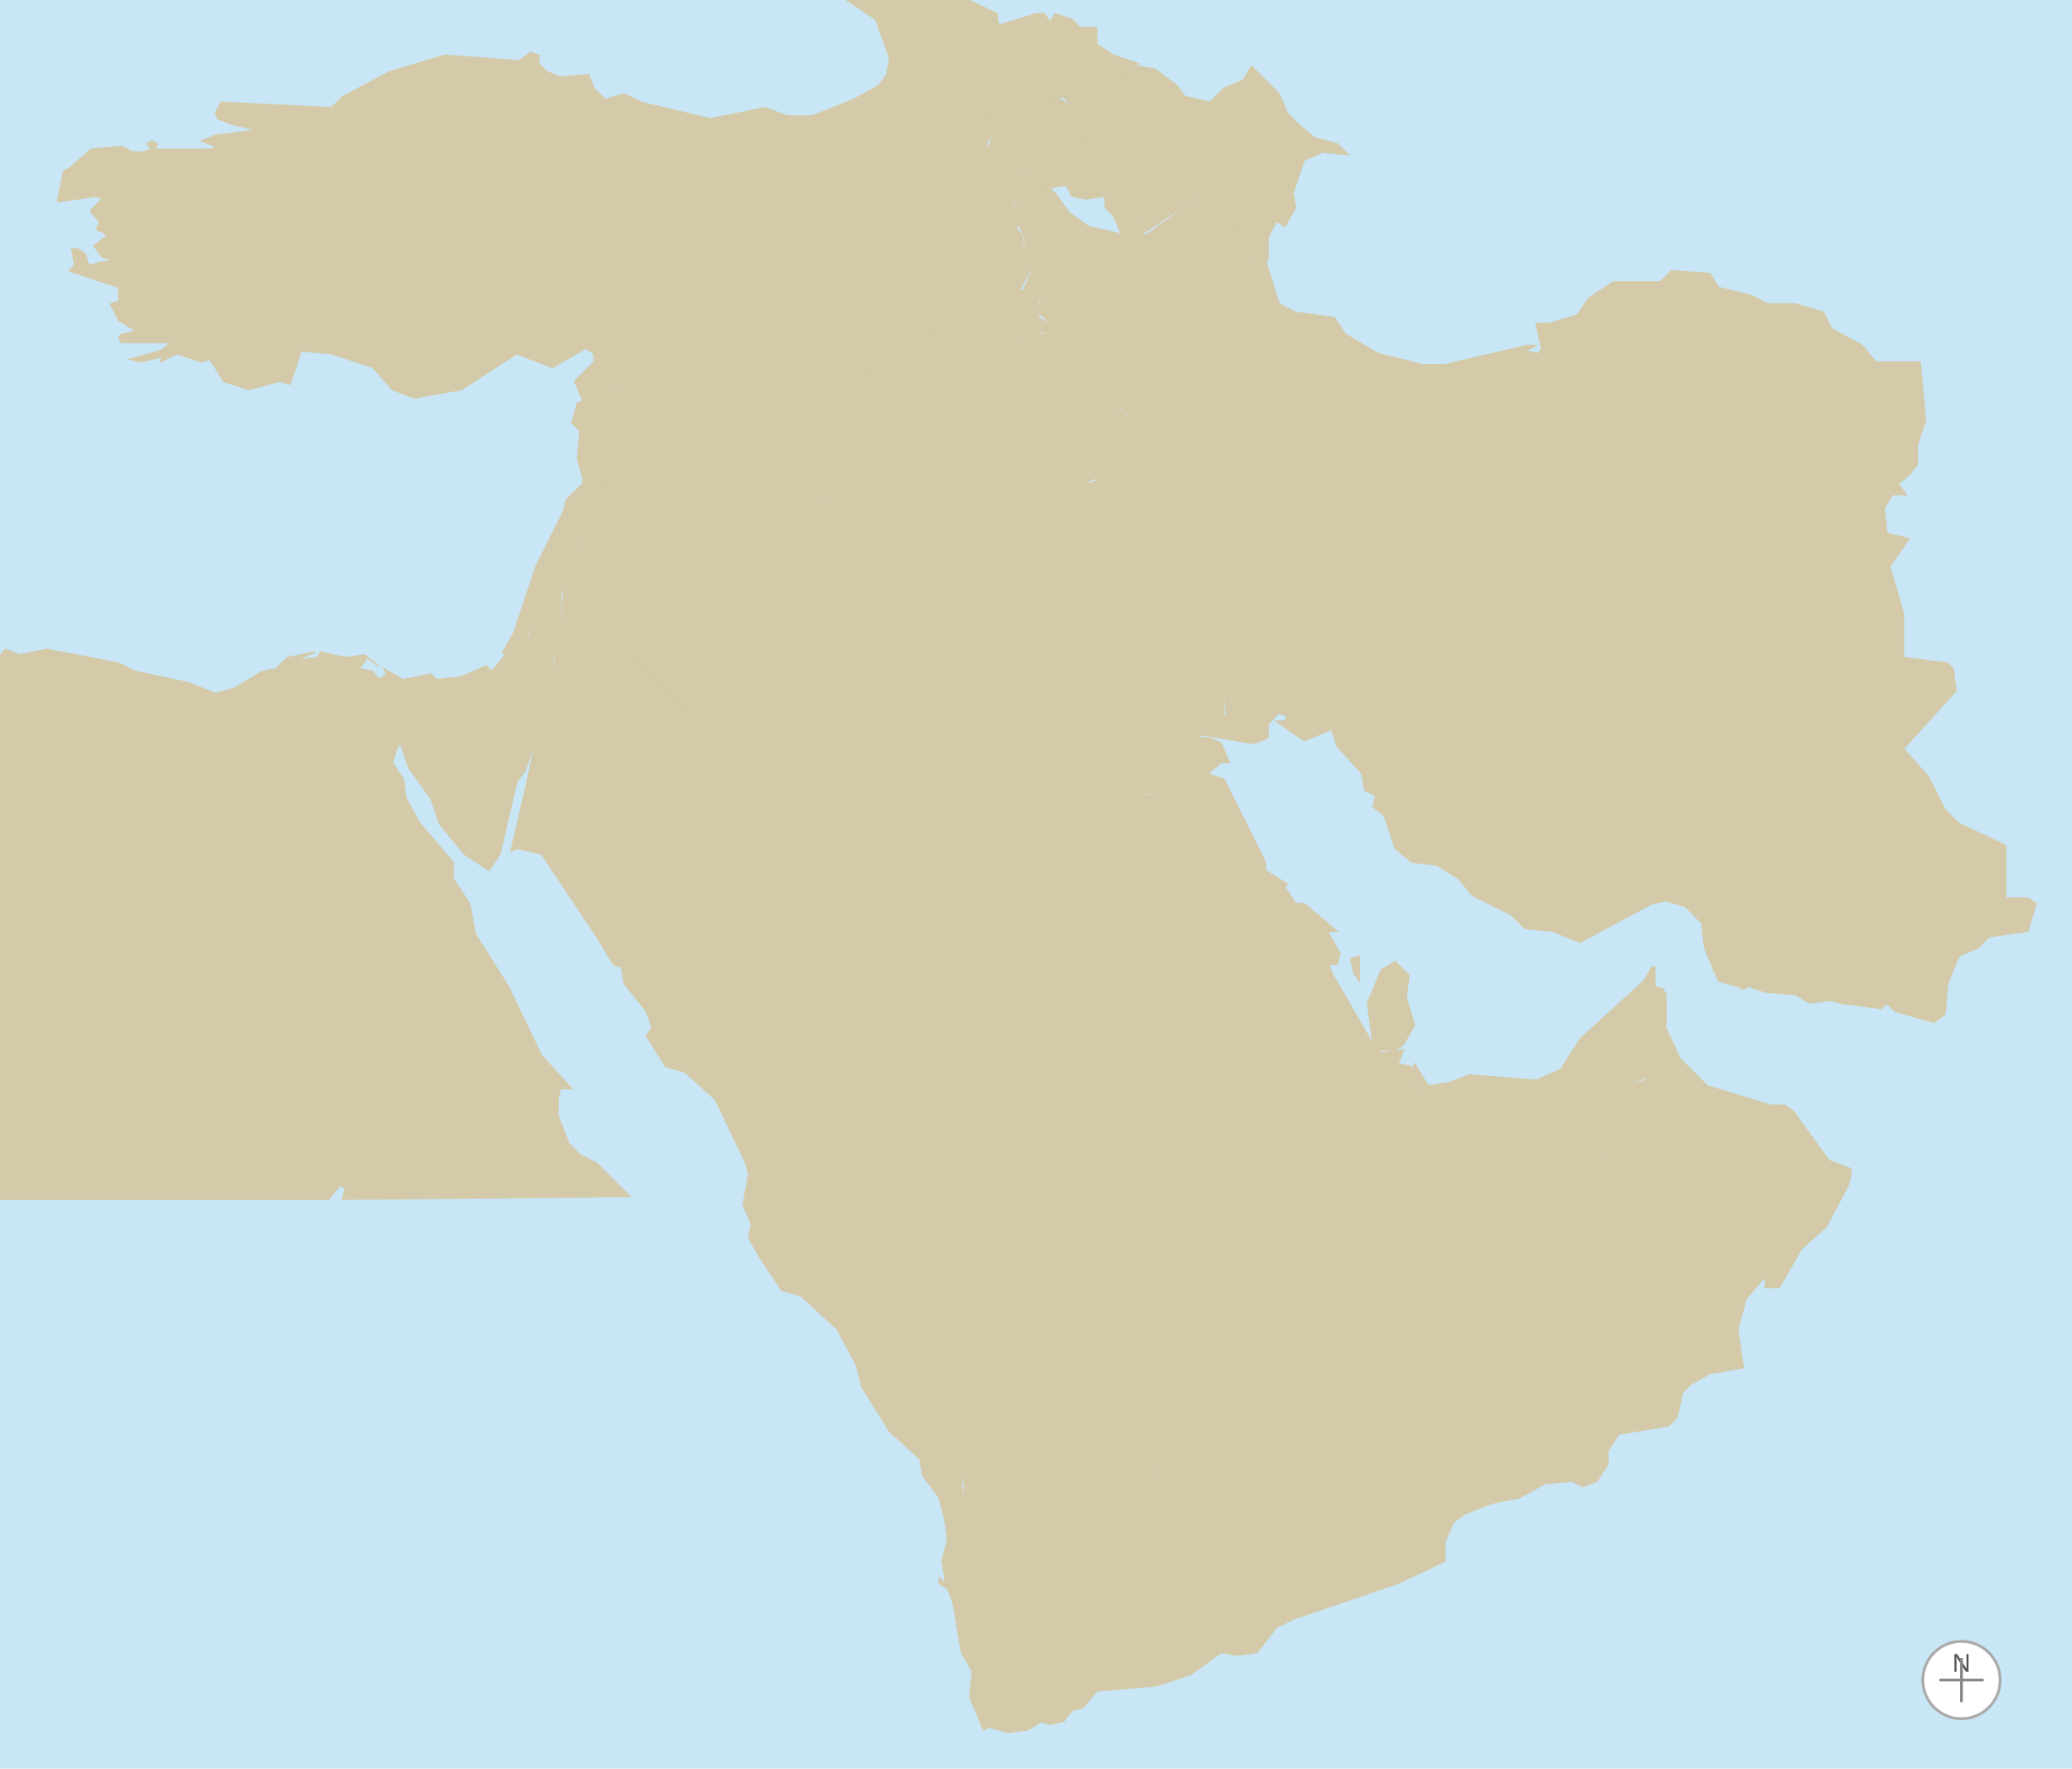
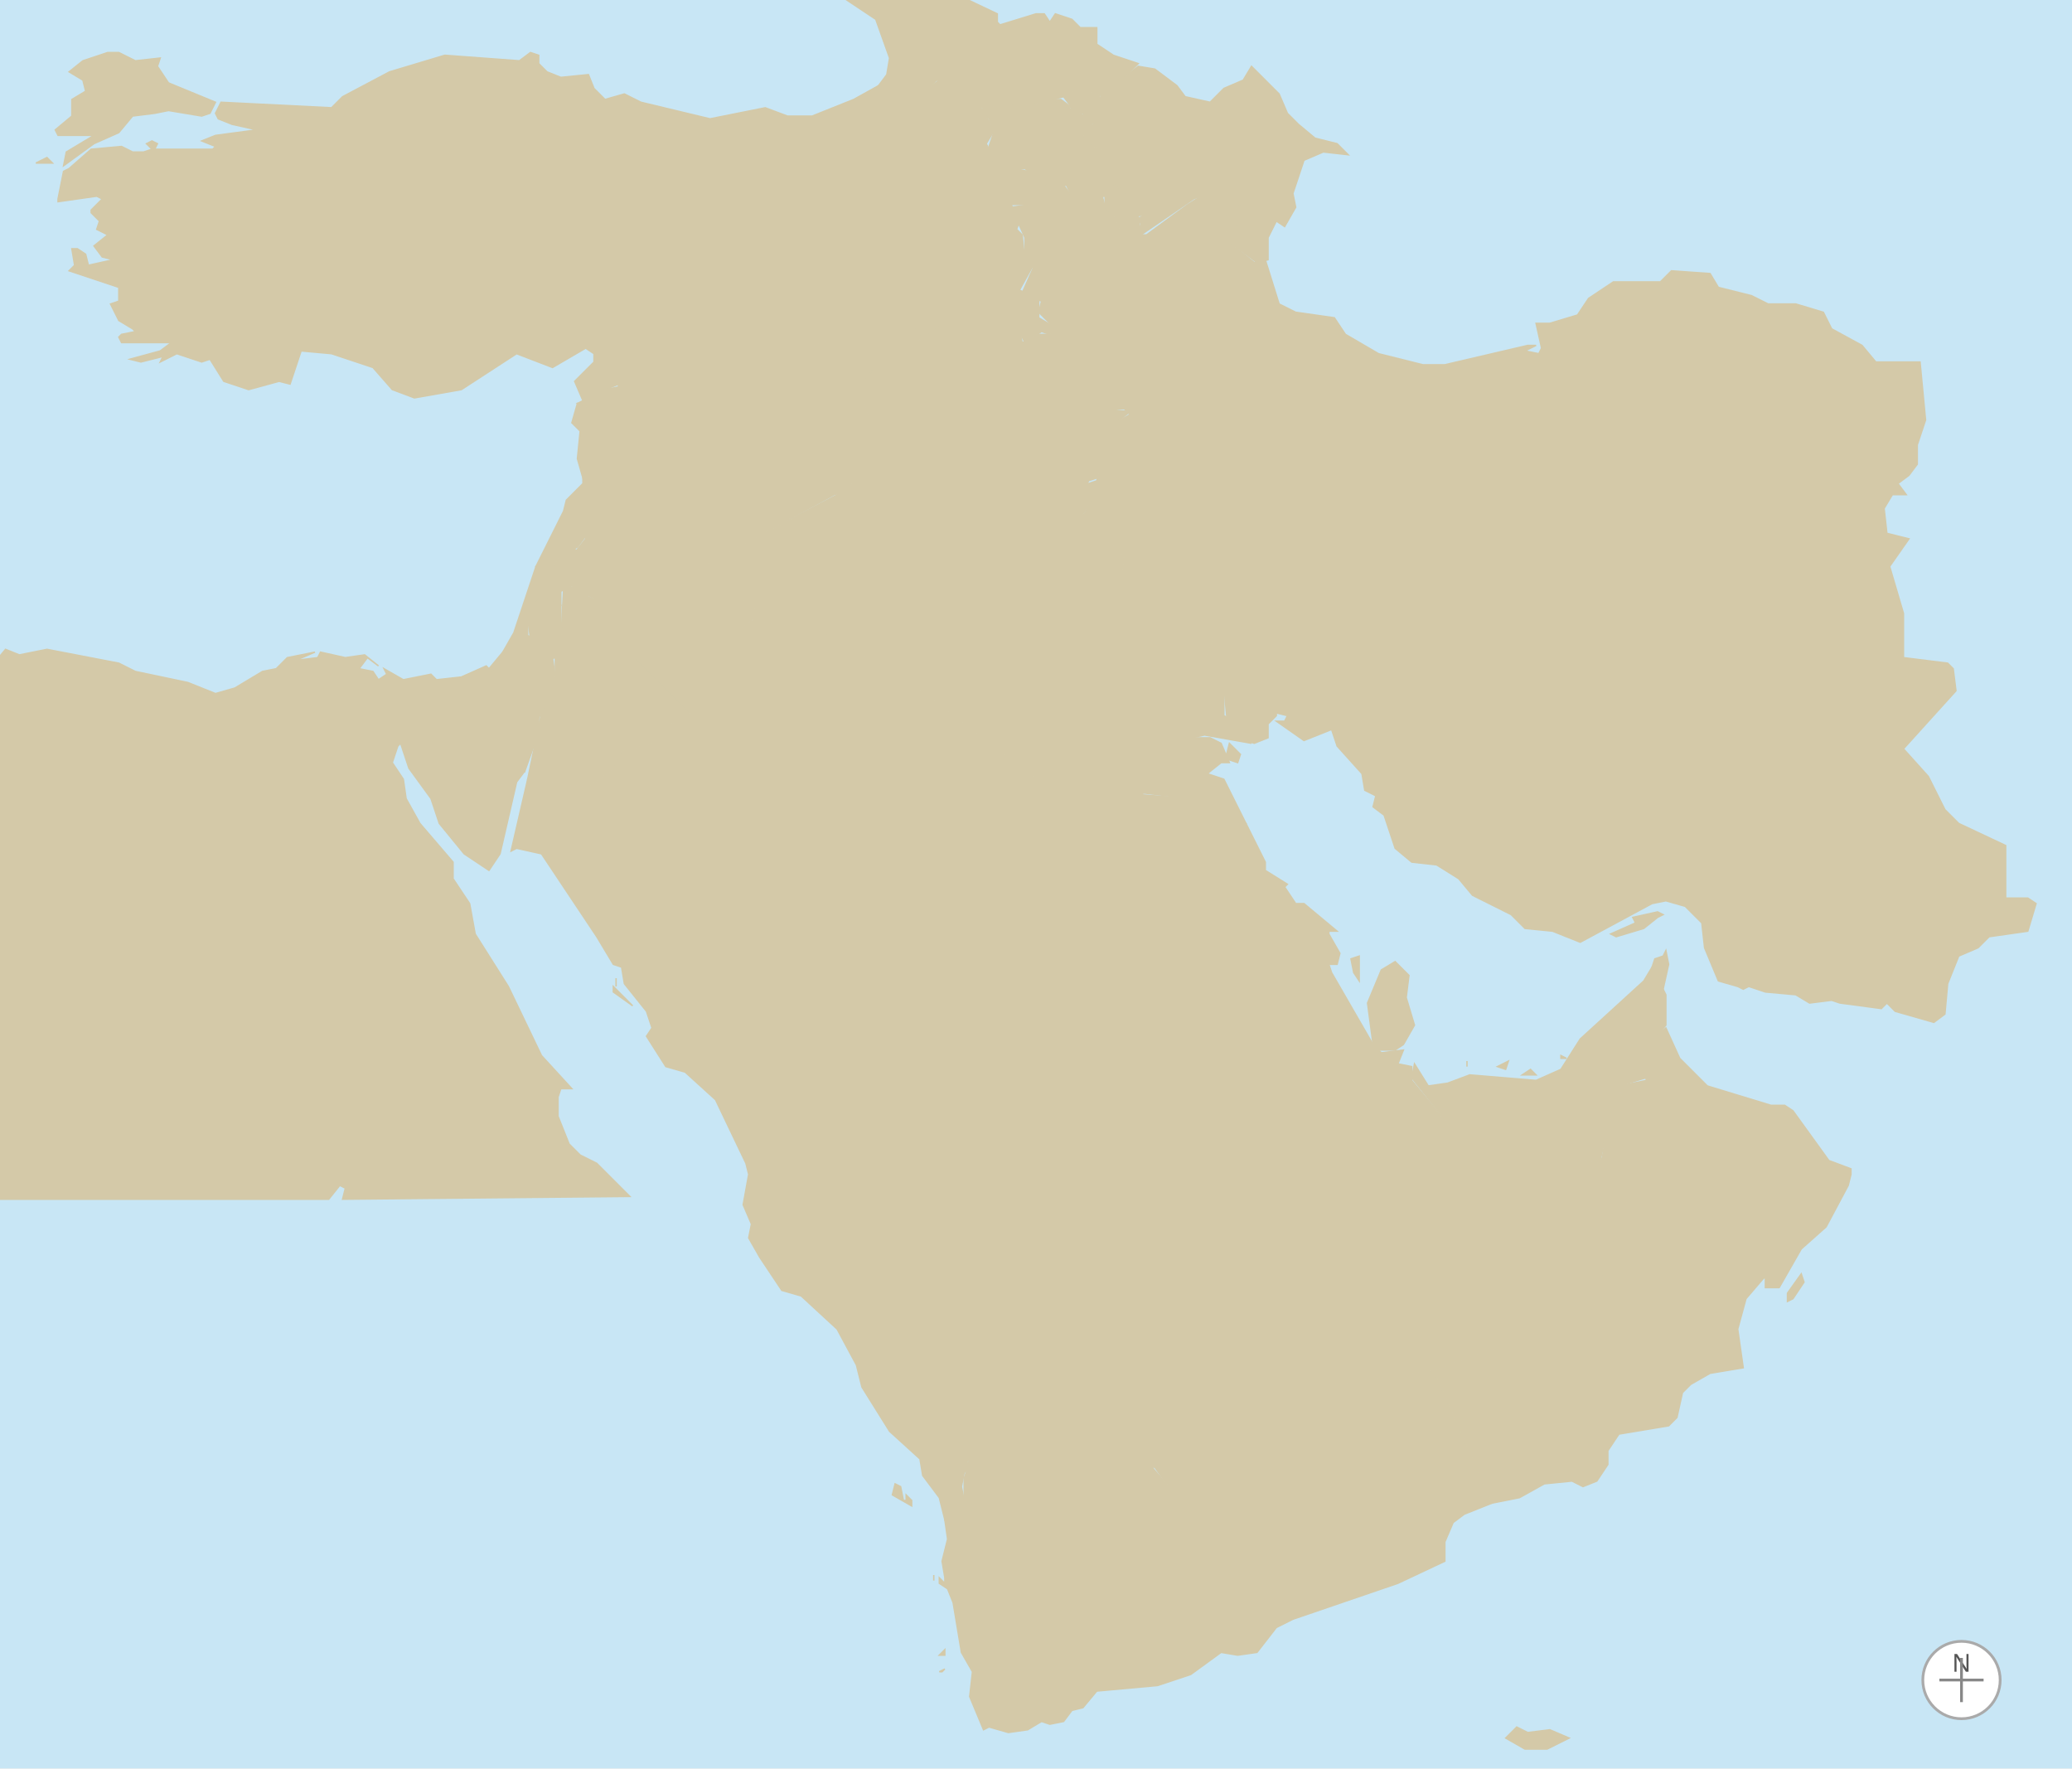
<svg xmlns="http://www.w3.org/2000/svg" viewBox="0 0 750 640">
  <rect width="750" height="640" fill="#c8e6f5" />
-   <path id="united-arab-emirates" d="M 602,358 L 603,360 L 603,371 L 598,377 L 596,376 L 595,372 L 592,374 L 592,387 L 595,388 L 596,390 L 586,393 L 587,398 L 581,412 L 579,421 L 530,414 L 511,390 L 512,385 L 517,393 L 524,392 L 532,389 L 556,391 L 565,387 L 572,376 L 595,355 L 598,350 L 599,350 L 599,357 L 602,358 Z" fill="#d4c9a8" stroke="#d4c9a8" stroke-width="0.5" />
-   <path id="armenia" d="M 413,85 L 406,85 L 403,78 L 400,75 L 400,71 L 393,72 L 388,71 L 386,67 L 380,68 L 371,61 L 365,62 L 359,59 L 358,53 L 360,47 L 358,43 L 355,40 L 356,39 L 382,37 L 381,36 L 384,36 L 388,39 L 386,39 L 393,42 L 396,44 L 392,49 L 396,53 L 403,57 L 401,62 L 396,62 L 408,70 L 413,71 L 411,74 L 415,78 L 412,78 L 413,85 Z" fill="#d4c9a8" stroke="#d4c9a8" stroke-width="0.5" />
-   <path id="azerbaijan" d="M 413,85 L 413,81 L 412,79 L 414,78 L 411,74 L 413,71 L 408,70 L 396,62 L 401,62 L 403,57 L 393,51 L 392,47 L 396,45 L 392,41 L 387,40 L 388,39 L 385,35 L 390,32 L 398,34 L 398,35 L 402,37 L 407,37 L 414,39 L 417,36 L 416,34 L 407,28 L 412,24 L 418,25 L 426,31 L 429,35 L 438,37 L 443,32 L 450,29 L 453,24 L 463,34 L 466,41 L 470,45 L 476,50 L 484,52 L 488,56 L 479,55 L 472,58 L 468,70 L 469,75 L 465,82 L 462,80 L 459,86 L 459,94 L 455,95 L 443,86 L 443,84 L 448,82 L 444,78 L 449,74 L 442,68 L 432,72 L 413,85 Z" fill="#d4c9a8" stroke="#d4c9a8" stroke-width="0.5" />
+   <path id="united-arab-emirates" d="M 556,389 L 551,389 L 554,387 L 556,389 Z M 531,386 L 531,384 L 531,386 Z M 545,387 L 542,386 L 546,384 L 545,387 Z M 567,383 L 565,383 L 565,382 L 567,383 Z M 602,358 L 603,360 L 603,371 L 598,377 L 596,376 L 595,372 L 592,374 L 592,387 L 595,388 L 596,390 L 586,393 L 587,398 L 581,412 L 579,421 L 530,414 L 511,390 L 512,385 L 517,393 L 524,392 L 532,389 L 556,391 L 565,387 L 572,376 L 595,355 L 598,350 L 599,350 L 599,357 L 602,358 Z" fill="#d4c9a8" stroke="#d4c9a8" stroke-width="0.5" />
+   <path id="armenia" d="M 395,49 L 394,49 L 394,48 L 395,49 Z M 413,85 L 406,85 L 403,78 L 400,75 L 400,71 L 393,72 L 388,71 L 386,67 L 380,68 L 371,61 L 365,62 L 359,59 L 358,53 L 360,47 L 358,43 L 355,40 L 356,39 L 382,37 L 381,36 L 384,36 L 388,39 L 386,39 L 393,42 L 396,44 L 392,49 L 396,53 L 403,57 L 401,62 L 396,62 L 408,70 L 413,71 L 411,74 L 415,78 L 412,78 L 413,85 Z" fill="#d4c9a8" stroke="#d4c9a8" stroke-width="0.5" />
+   <path id="azerbaijan" d="M 380,68 L 385,67 L 388,71 L 393,72 L 399,71 L 400,75 L 403,78 L 406,85 L 394,82 L 387,77 L 380,68 Z M 413,85 L 413,81 L 412,79 L 414,78 L 411,74 L 413,71 L 408,70 L 396,62 L 401,62 L 403,57 L 393,51 L 392,47 L 396,45 L 392,41 L 387,40 L 388,39 L 385,35 L 390,32 L 398,34 L 398,35 L 402,37 L 407,37 L 414,39 L 417,36 L 416,34 L 407,28 L 412,24 L 418,25 L 426,31 L 429,35 L 438,37 L 443,32 L 450,29 L 453,24 L 463,34 L 466,41 L 470,45 L 476,50 L 484,52 L 488,56 L 479,55 L 472,58 L 468,70 L 469,75 L 465,82 L 462,80 L 459,86 L 459,94 L 455,95 L 443,86 L 443,84 L 448,82 L 444,78 L 449,74 L 442,68 L 432,72 L 413,85 Z M 384,41 L 385,40 L 384,41 Z" fill="#d4c9a8" stroke="#d4c9a8" stroke-width="0.5" />
  <path id="bahrain" d="M 492,353 L 492,355 L 490,352 L 489,347 L 492,346 L 492,353 Z" fill="#d4c9a8" stroke="#d4c9a8" stroke-width="0.5" />
  <path id="egypt" d="M 178,243 L 190,279 L 187,283 L 181,309 L 177,315 L 168,309 L 159,298 L 156,289 L 148,278 L 145,269 L 144,270 L 142,276 L 146,282 L 147,289 L 152,298 L 164,312 L 164,318 L 170,327 L 172,338 L 184,357 L 196,382 L 207,394 L 203,394 L 202,397 L 202,404 L 206,414 L 210,418 L 216,421 L 228,433 L 124,434 L 125,430 L 123,429 L 119,434 L 0,434 L 0,285 L -6,264 L -1,254 L -3,241 L 2,235 L 7,237 L 17,235 L 43,240 L 49,243 L 68,247 L 78,251 L 85,249 L 95,243 L 100,242 L 104,238 L 114,236 L 107,239 L 115,238 L 116,236 L 125,238 L 132,237 L 137,241 L 133,238 L 130,242 L 135,243 L 137,246 L 140,244 L 139,242 L 146,246 L 156,244 L 158,246 L 167,245 L 176,241 L 178,243 Z" fill="#d4c9a8" stroke="#d4c9a8" stroke-width="0.5" />
  <path id="georgia" d="M 385,35 L 381,36 L 382,37 L 355,39 L 350,37 L 342,30 L 339,29 L 336,32 L 325,31 L 324,32 L 318,31 L 321,27 L 322,21 L 317,7 L 305,-1 L 297,-3 L 288,-9 L 291,-12 L 301,-11 L 319,-5 L 342,-4 L 361,5 L 361,8 L 362,9 L 375,5 L 378,5 L 380,8 L 382,5 L 388,7 L 391,10 L 397,10 L 397,16 L 403,20 L 412,23 L 407,28 L 417,35 L 416,38 L 413,40 L 407,37 L 400,37 L 398,34 L 390,32 L 385,35 Z" fill="#d4c9a8" stroke="#d4c9a8" stroke-width="0.5" />
-   <path id="iran" d="M 697,152 L 694,161 L 694,168 L 691,172 L 687,175 L 690,179 L 685,179 L 682,184 L 683,193 L 691,195 L 684,205 L 689,222 L 689,238 L 705,240 L 707,242 L 708,250 L 689,271 L 698,281 L 704,293 L 709,298 L 726,306 L 726,325 L 734,325 L 737,327 L 734,337 L 720,339 L 716,343 L 709,346 L 705,356 L 704,367 L 700,370 L 686,366 L 683,363 L 681,365 L 666,363 L 663,362 L 655,363 L 650,360 L 639,359 L 633,357 L 631,358 L 629,357 L 622,355 L 617,343 L 616,334 L 610,328 L 603,326 L 598,327 L 572,341 L 562,337 L 552,336 L 547,331 L 533,324 L 528,318 L 520,313 L 511,312 L 505,307 L 501,295 L 497,292 L 498,288 L 494,286 L 493,280 L 484,270 L 482,264 L 472,268 L 462,261 L 465,261 L 466,259 L 462,258 L 462,259 L 459,262 L 459,267 L 454,269 L 451,268 L 450,264 L 444,259 L 443,248 L 436,248 L 436,239 L 439,231 L 430,218 L 425,217 L 411,208 L 406,207 L 407,202 L 404,198 L 401,196 L 402,194 L 399,194 L 392,187 L 395,181 L 393,177 L 394,175 L 397,174 L 398,169 L 402,165 L 406,163 L 403,155 L 404,153 L 409,150 L 407,148 L 399,148 L 392,144 L 389,137 L 386,135 L 385,131 L 382,128 L 380,121 L 381,118 L 376,113 L 377,109 L 370,106 L 374,97 L 371,95 L 371,86 L 366,75 L 373,74 L 374,69 L 377,67 L 382,70 L 387,77 L 394,82 L 407,85 L 415,85 L 430,74 L 438,69 L 442,68 L 449,74 L 444,78 L 448,82 L 443,84 L 443,86 L 454,95 L 458,94 L 463,110 L 469,113 L 483,115 L 487,121 L 499,128 L 515,132 L 523,132 L 553,125 L 556,125 L 552,127 L 557,128 L 558,126 L 556,117 L 561,117 L 571,114 L 575,108 L 584,102 L 601,102 L 605,98 L 619,99 L 622,104 L 634,107 L 640,110 L 650,110 L 660,113 L 663,119 L 674,125 L 679,131 L 695,131 L 697,152 Z" fill="#d4c9a8" stroke="#d4c9a8" stroke-width="0.5" />
+   <path id="iran" d="M 697,152 L 694,161 L 694,168 L 691,172 L 687,175 L 690,179 L 685,179 L 682,184 L 683,193 L 691,195 L 684,205 L 689,222 L 689,238 L 705,240 L 707,242 L 708,250 L 689,271 L 698,281 L 704,293 L 709,298 L 726,306 L 726,325 L 734,325 L 737,327 L 734,337 L 720,339 L 716,343 L 709,346 L 705,356 L 704,367 L 700,370 L 686,366 L 683,363 L 681,365 L 666,363 L 663,362 L 655,363 L 650,360 L 639,359 L 633,357 L 631,358 L 629,357 L 622,355 L 617,343 L 616,334 L 610,328 L 603,326 L 598,327 L 572,341 L 562,337 L 552,336 L 547,331 L 533,324 L 528,318 L 520,313 L 511,312 L 505,307 L 501,295 L 497,292 L 498,288 L 494,286 L 493,280 L 484,270 L 482,264 L 472,268 L 462,261 L 465,261 L 466,259 L 462,258 L 462,259 L 459,262 L 459,267 L 454,269 L 451,268 L 450,264 L 444,259 L 443,248 L 436,248 L 436,239 L 439,231 L 430,218 L 425,217 L 411,208 L 406,207 L 407,202 L 404,198 L 401,196 L 402,194 L 399,194 L 392,187 L 395,181 L 393,177 L 394,175 L 397,174 L 398,169 L 402,165 L 406,163 L 403,155 L 404,153 L 409,150 L 407,148 L 399,148 L 392,144 L 389,137 L 386,135 L 385,131 L 382,128 L 380,121 L 381,118 L 376,113 L 377,109 L 370,106 L 374,97 L 371,95 L 371,86 L 366,75 L 373,74 L 374,69 L 377,67 L 382,70 L 387,77 L 394,82 L 407,85 L 415,85 L 430,74 L 438,69 L 442,68 L 449,74 L 444,78 L 448,82 L 443,84 L 443,86 L 454,95 L 458,94 L 463,110 L 469,113 L 483,115 L 487,121 L 499,128 L 515,132 L 523,132 L 553,125 L 556,125 L 552,127 L 557,128 L 558,126 L 556,117 L 561,117 L 571,114 L 575,108 L 584,102 L 601,102 L 605,98 L 619,99 L 622,104 L 634,107 L 640,110 L 650,110 L 660,113 L 663,119 L 674,125 L 679,131 L 695,131 L 697,152 Z M 600,332 L 595,336 L 585,339 L 583,338 L 592,334 L 591,332 L 600,330 L 602,331 L 600,332 Z" fill="#d4c9a8" stroke="#d4c9a8" stroke-width="0.5" />
  <path id="iraq" d="M 380,121 L 382,128 L 385,130 L 386,135 L 389,137 L 392,144 L 400,148 L 409,149 L 404,153 L 406,163 L 398,169 L 397,173 L 394,174 L 393,177 L 395,181 L 392,186 L 399,194 L 402,194 L 401,196 L 404,198 L 407,202 L 406,207 L 411,208 L 425,217 L 430,218 L 439,231 L 436,239 L 436,248 L 443,248 L 443,259 L 449,262 L 451,268 L 453,269 L 436,266 L 427,268 L 417,284 L 414,287 L 411,288 L 379,285 L 328,246 L 296,228 L 272,225 L 275,222 L 274,220 L 270,221 L 269,217 L 270,217 L 265,199 L 307,177 L 311,170 L 312,159 L 315,152 L 312,143 L 313,137 L 316,134 L 323,132 L 341,116 L 348,116 L 359,119 L 368,118 L 369,119 L 370,124 L 376,121 L 380,121 Z" fill="#d4c9a8" stroke="#d4c9a8" stroke-width="0.5" />
  <path id="israel" d="M 190,279 L 178,243 L 183,237 L 182,236 L 186,229 L 194,205 L 200,205 L 203,201 L 208,198 L 210,207 L 207,212 L 203,214 L 203,219 L 196,216 L 194,218 L 191,224 L 191,230 L 196,232 L 191,235 L 190,240 L 194,240 L 200,238 L 201,245 L 195,260 L 195,265 L 190,279 Z" fill="#d4c9a8" stroke="#d4c9a8" stroke-width="0.5" />
  <path id="jordan" d="M 265,199 L 270,217 L 269,217 L 270,221 L 274,220 L 275,222 L 269,227 L 230,238 L 250,258 L 243,262 L 240,268 L 225,272 L 221,279 L 213,285 L 191,282 L 196,258 L 201,245 L 201,236 L 203,232 L 204,213 L 210,212 L 213,216 L 219,219 L 227,221 L 265,199 Z" fill="#d4c9a8" stroke="#d4c9a8" stroke-width="0.5" />
-   <path id="kuwait" d="M 414,287 L 421,278 L 426,268 L 429,267 L 438,267 L 442,269 L 445,276 L 442,276 L 437,280 L 443,282 L 451,298 L 436,299 L 431,289 L 414,287 Z" fill="#d4c9a8" stroke="#d4c9a8" stroke-width="0.5" />
+   <path id="kuwait" d="M 414,287 L 421,278 L 426,268 L 429,267 L 438,267 L 442,269 L 445,276 L 442,276 L 437,280 L 443,282 L 451,298 L 436,299 L 431,289 L 414,287 Z M 448,276 L 445,275 L 444,273 L 445,269 L 449,273 L 448,276 Z" fill="#d4c9a8" stroke="#d4c9a8" stroke-width="0.5" />
  <path id="lebanon" d="M 209,198 L 203,201 L 200,205 L 194,205 L 204,185 L 205,181 L 211,175 L 211,173 L 219,172 L 220,173 L 218,175 L 221,177 L 223,181 L 217,187 L 219,189 L 213,189 L 211,191 L 212,194 L 209,198 Z" fill="#d4c9a8" stroke="#d4c9a8" stroke-width="0.5" />
-   <path id="oman" d="M 580,419 L 581,412 L 587,396 L 586,393 L 596,391 L 595,388 L 592,388 L 592,374 L 595,372 L 597,377 L 603,372 L 608,383 L 618,393 L 641,400 L 646,400 L 649,402 L 662,420 L 670,423 L 670,425 L 669,429 L 661,444 L 652,452 L 644,466 L 639,466 L 639,462 L 638,463 L 632,470 L 629,481 L 631,495 L 619,497 L 612,501 L 609,504 L 607,513 L 604,516 L 586,519 L 582,525 L 582,530 L 578,536 L 573,538 L 569,536 L 559,537 L 550,542 L 540,544 L 519,496 L 576,475 L 589,434 L 580,419 Z" fill="#d4c9a8" stroke="#d4c9a8" stroke-width="0.5" />
-   <path id="palestine" d="M 201,238 L 194,240 L 190,240 L 191,235 L 196,232 L 192,231 L 191,224 L 194,218 L 196,216 L 203,219 L 203,232 L 201,238 Z" fill="#d4c9a8" stroke="#d4c9a8" stroke-width="0.5" />
+   <path id="oman" d="M 580,419 L 581,412 L 587,396 L 586,393 L 596,391 L 595,388 L 592,388 L 592,374 L 595,372 L 597,377 L 603,372 L 608,383 L 618,393 L 641,400 L 646,400 L 649,402 L 662,420 L 670,423 L 670,425 L 669,429 L 661,444 L 652,452 L 644,466 L 639,466 L 639,462 L 638,463 L 632,470 L 629,481 L 631,495 L 619,497 L 612,501 L 609,504 L 607,513 L 604,516 L 586,519 L 582,525 L 582,530 L 578,536 L 573,538 L 569,536 L 559,537 L 550,542 L 540,544 L 519,496 L 576,475 L 589,434 L 580,419 Z M 602,358 L 599,357 L 598,350 L 599,347 L 602,346 L 603,344 L 604,349 L 602,358 Z M 600,367 L 601,365 L 600,367 Z M 649,470 L 647,471 L 647,468 L 652,461 L 653,464 L 649,470 Z" fill="#d4c9a8" stroke="#d4c9a8" stroke-width="0.5" />
+   <path id="palestine" d="M 178,243 L 177,242 L 182,236 L 183,237 L 178,243 Z M 201,238 L 194,240 L 190,240 L 191,235 L 196,232 L 192,231 L 191,224 L 194,218 L 196,216 L 203,219 L 203,232 L 201,238 Z" fill="#d4c9a8" stroke="#d4c9a8" stroke-width="0.5" />
  <path id="qatar" d="M 505,380 L 499,380 L 497,378 L 495,363 L 500,351 L 505,348 L 510,353 L 509,361 L 512,371 L 508,378 L 505,380 Z" fill="#d4c9a8" stroke="#d4c9a8" stroke-width="0.5" />
-   <path id="saudi-arabia" d="M 511,386 L 511,391 L 530,414 L 579,421 L 580,419 L 589,434 L 576,475 L 519,496 L 462,504 L 446,513 L 434,528 L 432,534 L 426,538 L 423,538 L 418,531 L 395,531 L 387,528 L 362,530 L 354,526 L 350,529 L 351,531 L 349,533 L 348,538 L 349,543 L 342,550 L 340,542 L 334,534 L 333,528 L 322,518 L 312,502 L 310,494 L 303,481 L 290,469 L 283,467 L 275,455 L 271,448 L 272,443 L 269,436 L 271,425 L 270,421 L 259,398 L 248,388 L 241,386 L 234,375 L 236,372 L 234,366 L 226,356 L 225,350 L 222,349 L 216,339 L 196,309 L 187,307 L 185,308 L 191,282 L 213,285 L 221,279 L 225,272 L 240,268 L 243,262 L 250,258 L 230,238 L 269,227 L 272,225 L 296,228 L 328,246 L 379,285 L 431,289 L 436,299 L 451,298 L 458,312 L 458,315 L 466,320 L 465,321 L 469,327 L 472,327 L 484,337 L 481,337 L 481,338 L 485,345 L 484,349 L 481,349 L 482,352 L 497,378 L 500,381 L 508,380 L 506,385 L 511,386 Z" fill="#d4c9a8" stroke="#d4c9a8" stroke-width="0.5" />
+   <path id="saudi-arabia" d="M 511,386 L 511,391 L 530,414 L 579,421 L 580,419 L 589,434 L 576,475 L 519,496 L 462,504 L 446,513 L 434,528 L 432,534 L 426,538 L 423,538 L 418,531 L 395,531 L 387,528 L 362,530 L 354,526 L 350,529 L 351,531 L 349,533 L 348,538 L 349,543 L 342,550 L 340,542 L 334,534 L 333,528 L 322,518 L 312,502 L 310,494 L 303,481 L 290,469 L 283,467 L 275,455 L 271,448 L 272,443 L 269,436 L 271,425 L 270,421 L 259,398 L 248,388 L 241,386 L 234,375 L 236,372 L 234,366 L 226,356 L 225,350 L 222,349 L 216,339 L 196,309 L 187,307 L 185,308 L 191,282 L 213,285 L 221,279 L 225,272 L 240,268 L 243,262 L 250,258 L 230,238 L 269,227 L 272,225 L 296,228 L 328,246 L 379,285 L 431,289 L 436,299 L 451,298 L 458,312 L 458,315 L 466,320 L 465,321 L 469,327 L 472,327 L 484,337 L 481,337 L 481,338 L 485,345 L 484,349 L 481,349 L 482,352 L 497,378 L 500,381 L 508,380 L 506,385 L 511,386 Z M 327,543 L 328,543 L 328,541 L 330,543 L 330,545 L 323,541 L 324,537 L 326,538 L 327,543 Z M 229,364 L 222,359 L 222,357 L 229,364 Z M 223,357 L 223,354 L 223,357 Z" fill="#d4c9a8" stroke="#d4c9a8" stroke-width="0.5" />
  <path id="syria" d="M 334,122 L 323,132 L 316,134 L 313,137 L 312,143 L 315,152 L 312,159 L 312,169 L 306,178 L 302,179 L 265,199 L 227,221 L 219,219 L 207,212 L 210,207 L 208,200 L 212,195 L 211,191 L 213,189 L 218,189 L 217,187 L 223,181 L 221,177 L 218,175 L 220,173 L 219,172 L 211,173 L 209,166 L 210,156 L 207,153 L 209,146 L 214,148 L 218,144 L 219,141 L 224,140 L 222,135 L 224,128 L 230,129 L 232,131 L 239,131 L 254,126 L 259,127 L 265,130 L 276,130 L 289,127 L 302,122 L 318,122 L 330,118 L 333,119 L 334,122 Z" fill="#d4c9a8" stroke="#d4c9a8" stroke-width="0.5" />
-   <path id="turkey" d="M 355,39 L 360,47 L 357,52 L 360,58 L 359,59 L 364,61 L 373,62 L 381,69 L 377,67 L 374,69 L 373,74 L 366,74 L 369,80 L 368,83 L 370,85 L 371,95 L 374,96 L 369,105 L 376,108 L 376,115 L 381,118 L 380,121 L 377,120 L 371,124 L 368,118 L 359,119 L 342,116 L 334,122 L 331,118 L 318,122 L 302,122 L 289,127 L 276,130 L 265,130 L 259,127 L 254,126 L 239,131 L 232,131 L 230,129 L 224,128 L 222,135 L 224,139 L 219,141 L 218,144 L 214,148 L 209,146 L 211,145 L 208,138 L 215,131 L 215,128 L 212,126 L 200,133 L 187,128 L 167,141 L 150,144 L 142,141 L 135,133 L 120,128 L 109,127 L 105,139 L 101,138 L 90,141 L 81,138 L 76,130 L 73,131 L 64,128 L 58,131 L 59,129 L 51,131 L 47,130 L 58,127 L 62,124 L 44,124 L 43,122 L 44,121 L 49,120 L 48,119 L 43,116 L 40,110 L 43,109 L 43,104 L 25,98 L 27,96 L 26,90 L 28,90 L 31,92 L 32,96 L 41,94 L 37,93 L 34,89 L 39,85 L 35,83 L 36,80 L 33,77 L 33,76 L 37,72 L 35,71 L 21,73 L 21,72 L 23,62 L 25,61 L 33,54 L 44,53 L 48,55 L 52,55 L 55,54 L 53,52 L 55,51 L 57,52 L 56,54 L 77,54 L 78,53 L 73,51 L 78,49 L 93,47 L 84,45 L 79,43 L 78,41 L 80,37 L 120,39 L 124,35 L 141,26 L 161,20 L 188,22 L 192,19 L 195,20 L 195,23 L 198,26 L 203,28 L 213,27 L 215,32 L 219,36 L 226,34 L 232,37 L 257,43 L 277,39 L 285,42 L 294,42 L 309,36 L 318,31 L 323,32 L 325,31 L 336,32 L 340,29 L 355,39 Z" fill="#d4c9a8" stroke="#d4c9a8" stroke-width="0.5" />
-   <path id="yemen" d="M 519,496 L 540,544 L 530,548 L 526,551 L 523,558 L 523,565 L 506,573 L 468,586 L 462,589 L 455,598 L 448,599 L 442,598 L 431,606 L 419,610 L 397,612 L 392,618 L 388,619 L 385,623 L 380,624 L 377,623 L 372,626 L 365,627 L 358,625 L 356,626 L 351,614 L 352,605 L 348,598 L 345,580 L 343,575 L 340,573 L 340,571 L 342,573 L 342,571 L 341,565 L 343,557 L 342,550 L 349,543 L 349,535 L 350,532 L 350,530 L 352,527 L 355,526 L 364,530 L 368,529 L 387,528 L 395,531 L 417,531 L 423,538 L 426,538 L 432,534 L 434,528 L 446,513 L 462,504 L 519,496 Z" fill="#d4c9a8" stroke="#d4c9a8" stroke-width="0.5" />
+   <path id="turkey" d="M 355,39 L 360,47 L 357,52 L 360,58 L 359,59 L 364,61 L 373,62 L 381,69 L 377,67 L 374,69 L 373,74 L 366,74 L 369,80 L 368,83 L 370,85 L 371,95 L 374,96 L 369,105 L 376,108 L 376,115 L 381,118 L 380,121 L 377,120 L 371,124 L 368,118 L 359,119 L 342,116 L 334,122 L 331,118 L 318,122 L 302,122 L 289,127 L 276,130 L 265,130 L 259,127 L 254,126 L 239,131 L 232,131 L 230,129 L 224,128 L 222,135 L 224,139 L 219,141 L 218,144 L 214,148 L 209,146 L 211,145 L 208,138 L 215,131 L 215,128 L 212,126 L 200,133 L 187,128 L 167,141 L 150,144 L 142,141 L 135,133 L 120,128 L 109,127 L 105,139 L 101,138 L 90,141 L 81,138 L 76,130 L 73,131 L 64,128 L 58,131 L 59,129 L 51,131 L 47,130 L 58,127 L 62,124 L 44,124 L 43,122 L 44,121 L 49,120 L 48,119 L 43,116 L 40,110 L 43,109 L 43,104 L 25,98 L 27,96 L 26,90 L 28,90 L 31,92 L 32,96 L 41,94 L 37,93 L 34,89 L 39,85 L 35,83 L 36,80 L 33,77 L 33,76 L 37,72 L 35,71 L 21,73 L 21,72 L 23,62 L 25,61 L 33,54 L 44,53 L 48,55 L 52,55 L 55,54 L 53,52 L 55,51 L 57,52 L 56,54 L 77,54 L 78,53 L 73,51 L 78,49 L 93,47 L 84,45 L 79,43 L 78,41 L 80,37 L 120,39 L 124,35 L 141,26 L 161,20 L 188,22 L 192,19 L 195,20 L 195,23 L 198,26 L 203,28 L 213,27 L 215,32 L 219,36 L 226,34 L 232,37 L 257,43 L 277,39 L 285,42 L 294,42 L 309,36 L 318,31 L 323,32 L 325,31 L 336,32 L 340,29 L 355,39 Z M 25,26 L 30,22 L 39,19 L 43,19 L 49,22 L 58,21 L 57,24 L 61,30 L 78,37 L 76,41 L 73,42 L 61,40 L 56,41 L 48,42 L 43,48 L 34,52 L 23,60 L 24,55 L 34,49 L 21,49 L 20,47 L 26,42 L 26,36 L 31,33 L 30,29 L 25,26 Z M 19,59 L 13,59 L 17,57 L 19,59 Z" fill="#d4c9a8" stroke="#d4c9a8" stroke-width="0.5" />
+   <path id="yemen" d="M 519,496 L 540,544 L 530,548 L 526,551 L 523,558 L 523,565 L 506,573 L 468,586 L 462,589 L 455,598 L 448,599 L 442,598 L 431,606 L 419,610 L 397,612 L 392,618 L 388,619 L 385,623 L 380,624 L 377,623 L 372,626 L 365,627 L 358,625 L 356,626 L 351,614 L 352,605 L 348,598 L 345,580 L 343,575 L 340,573 L 340,571 L 342,573 L 342,571 L 341,565 L 343,557 L 342,550 L 349,543 L 349,535 L 350,532 L 350,530 L 352,527 L 355,526 L 364,530 L 368,529 L 387,528 L 395,531 L 417,531 L 423,538 L 426,538 L 432,534 L 434,528 L 446,513 L 462,504 L 519,496 Z M 553,627 L 561,626 L 568,629 L 560,633 L 552,633 L 545,629 L 549,625 L 553,627 Z M 341,605 L 340,605 L 342,604 L 341,605 Z M 342,599 L 340,599 L 342,597 L 342,599 Z M 338,572 L 338,570 L 338,572 Z" fill="#d4c9a8" stroke="#d4c9a8" stroke-width="0.5" />
  <g transform="translate(710,608)">
    <circle r="14" fill="white" stroke="#aaa" stroke-width="1" />
    <text x="0" y="-3" font-family="sans-serif" font-size="9" fill="#555" text-anchor="middle">N</text>
    <line x1="0" y1="-8" x2="0" y2="8" stroke="#888" stroke-width="1" />
    <line x1="-8" y1="0" x2="8" y2="0" stroke="#888" stroke-width="1" />
  </g>
</svg>
